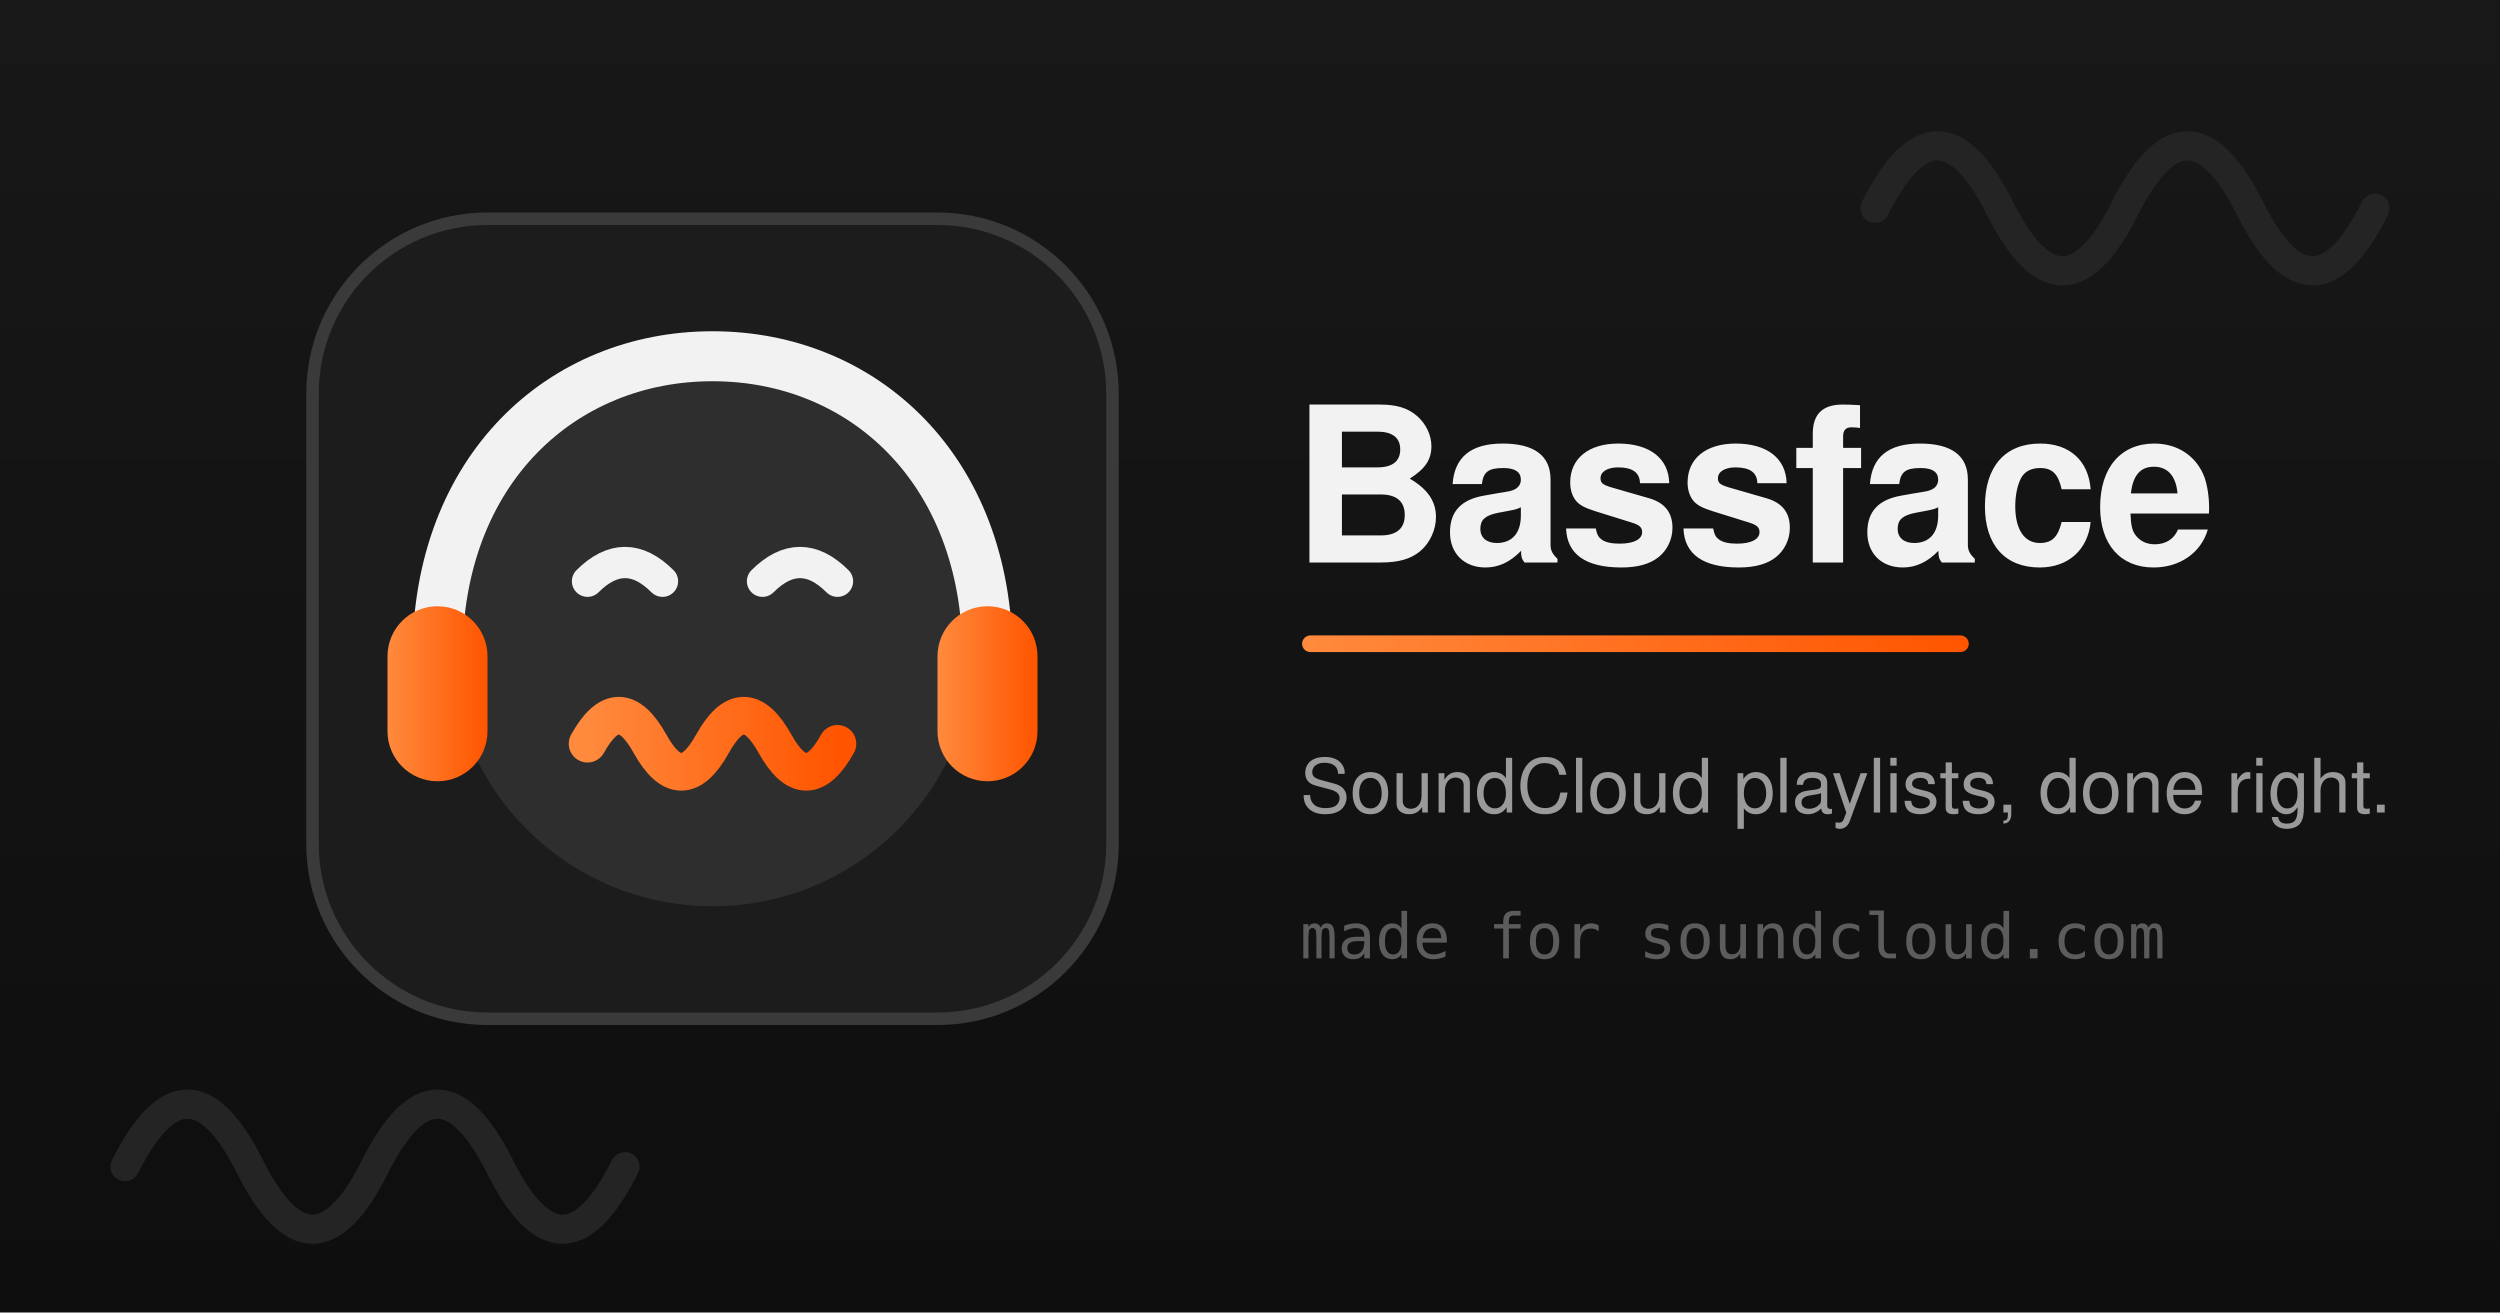
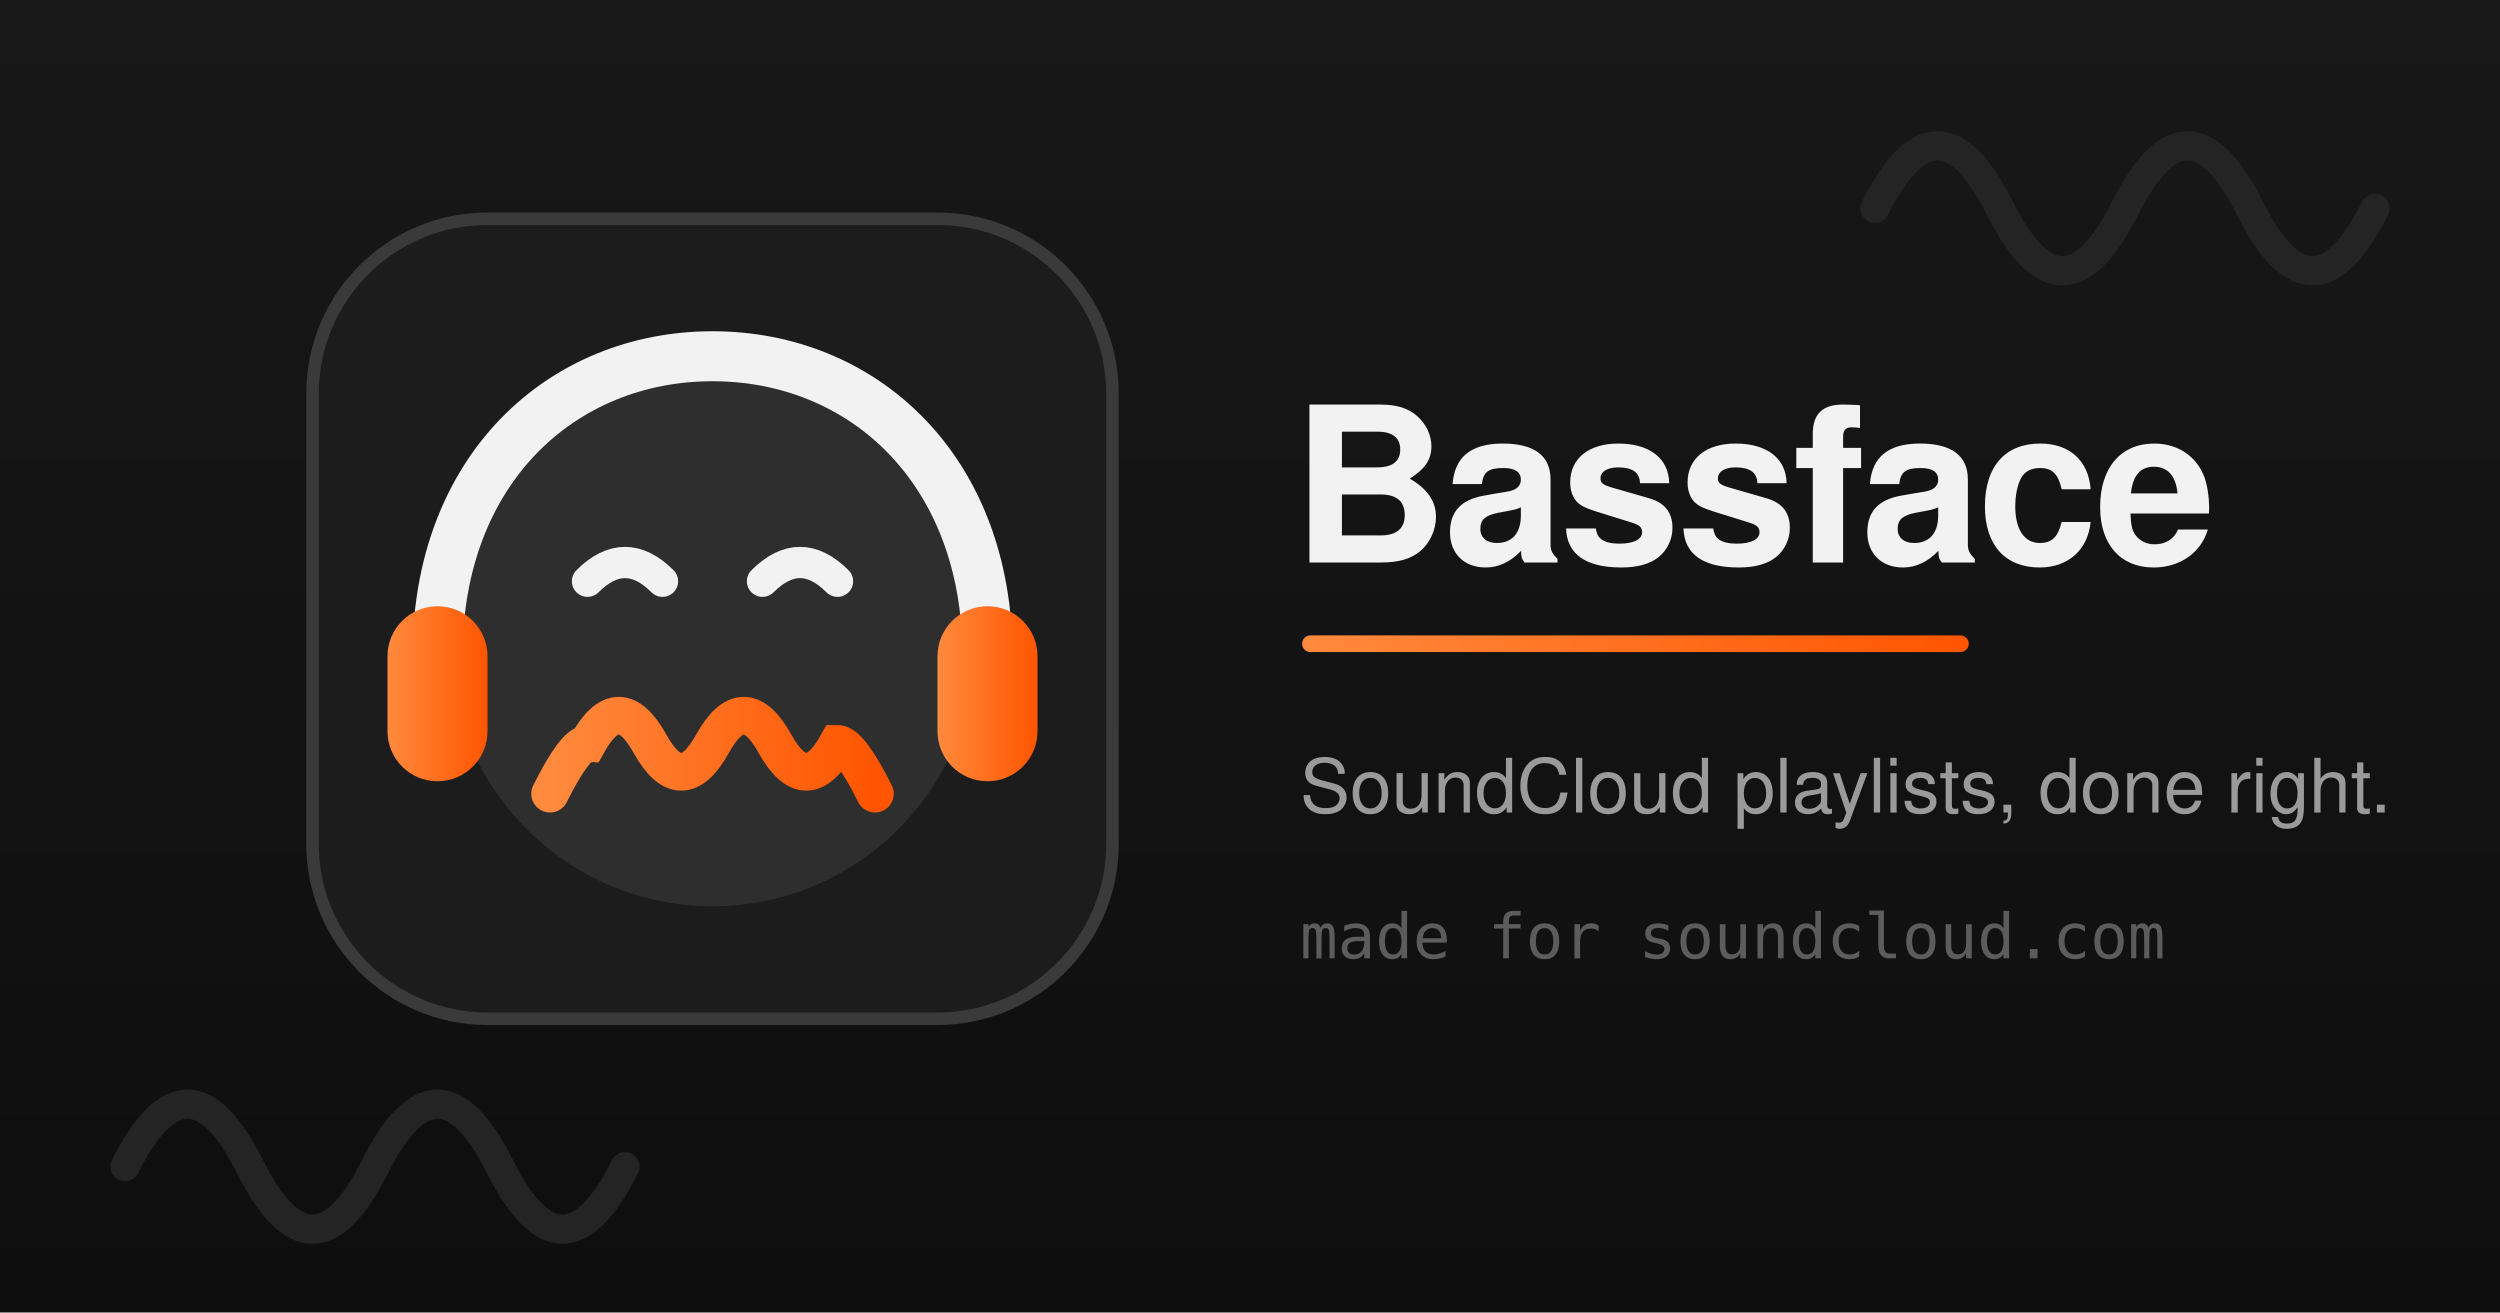
<svg xmlns="http://www.w3.org/2000/svg" viewBox="0 0 1200 630" width="1200" height="630">
  <defs>
    <linearGradient id="g" x1="0" y1="0" x2="1" y2="0">
      <stop offset="0" stop-color="#ff8a3d" />
      <stop offset="1" stop-color="#ff5500" />
    </linearGradient>
    <linearGradient id="bg" x1="0" y1="0" x2="0" y2="1">
      <stop offset="0" stop-color="#181818" />
      <stop offset="1" stop-color="#0e0e0e" />
    </linearGradient>
  </defs>
  <rect width="1200" height="630" fill="url(#bg)" />
  <path d="M60 560 q 30 -60 60 0 q 30 60 60 0 q 30 -60 60 0 q 30 60 60 0" fill="none" stroke="#242424" stroke-width="14" stroke-linecap="round" />
  <path d="M900 100 q 30 -60 60 0 q 30 60 60 0 q 30 -60 60 0 q 30 60 60 0" fill="none" stroke="#242424" stroke-width="14" stroke-linecap="round" />
  <g transform="translate(150 105) scale(3)">
    <rect width="128" height="128" rx="28" fill="#1c1c1c" stroke="#3a3a3a" stroke-width="2" />
    <circle cx="64" cy="68" r="42" fill="#2e2e2e" />
    <path d="M20 70 C 20 40 40 22 64 22 C 88 22 108 40 108 70" fill="none" stroke="#f2f2f2" stroke-width="8" stroke-linecap="round" />
    <rect x="12" y="62" width="16" height="28" rx="8" fill="url(#g)" />
    <rect x="100" y="62" width="16" height="28" rx="8" fill="url(#g)" />
    <path d="M44 58 Q 50 52 56 58" fill="none" stroke="#f2f2f2" stroke-width="5" stroke-linecap="round" />
    <path d="M72 58 Q 78 52 84 58" fill="none" stroke="#f2f2f2" stroke-width="5" stroke-linecap="round" />
-     <path d="M44 84 q 5 -9 10 0 q 5 9 10 0 q 5 -9 10 0 q 5 9 10 0" fill="none" stroke="url(#g)" stroke-width="6" stroke-linecap="round" />
+     <path d="M38 92 Q 42 84 44 84 q 5 -9 10 0 q 5 9 10 0 q 5 -9 10 0 q 5 9 10 0 Q 86 84 90 92" fill="none" stroke="url(#g)" stroke-width="6" stroke-linecap="round" />
  </g>
  <text x="620" y="270" font-family="system-ui, -apple-system, Helvetica, Arial, sans-serif" font-size="104" font-weight="700" fill="#f2f2f2" letter-spacing="-2">Bassface</text>
  <rect x="625" y="305" width="320" height="8" rx="4" fill="url(#g)" />
  <text x="624" y="390" font-family="system-ui, -apple-system, Helvetica, Arial, sans-serif" font-size="36" fill="#9a9a9a">SoundCloud playlists, done right.</text>
  <text x="624" y="460" font-family="ui-monospace, Menlo, monospace" font-size="30" fill="#5c5c5c">made for soundcloud.com</text>
</svg>
